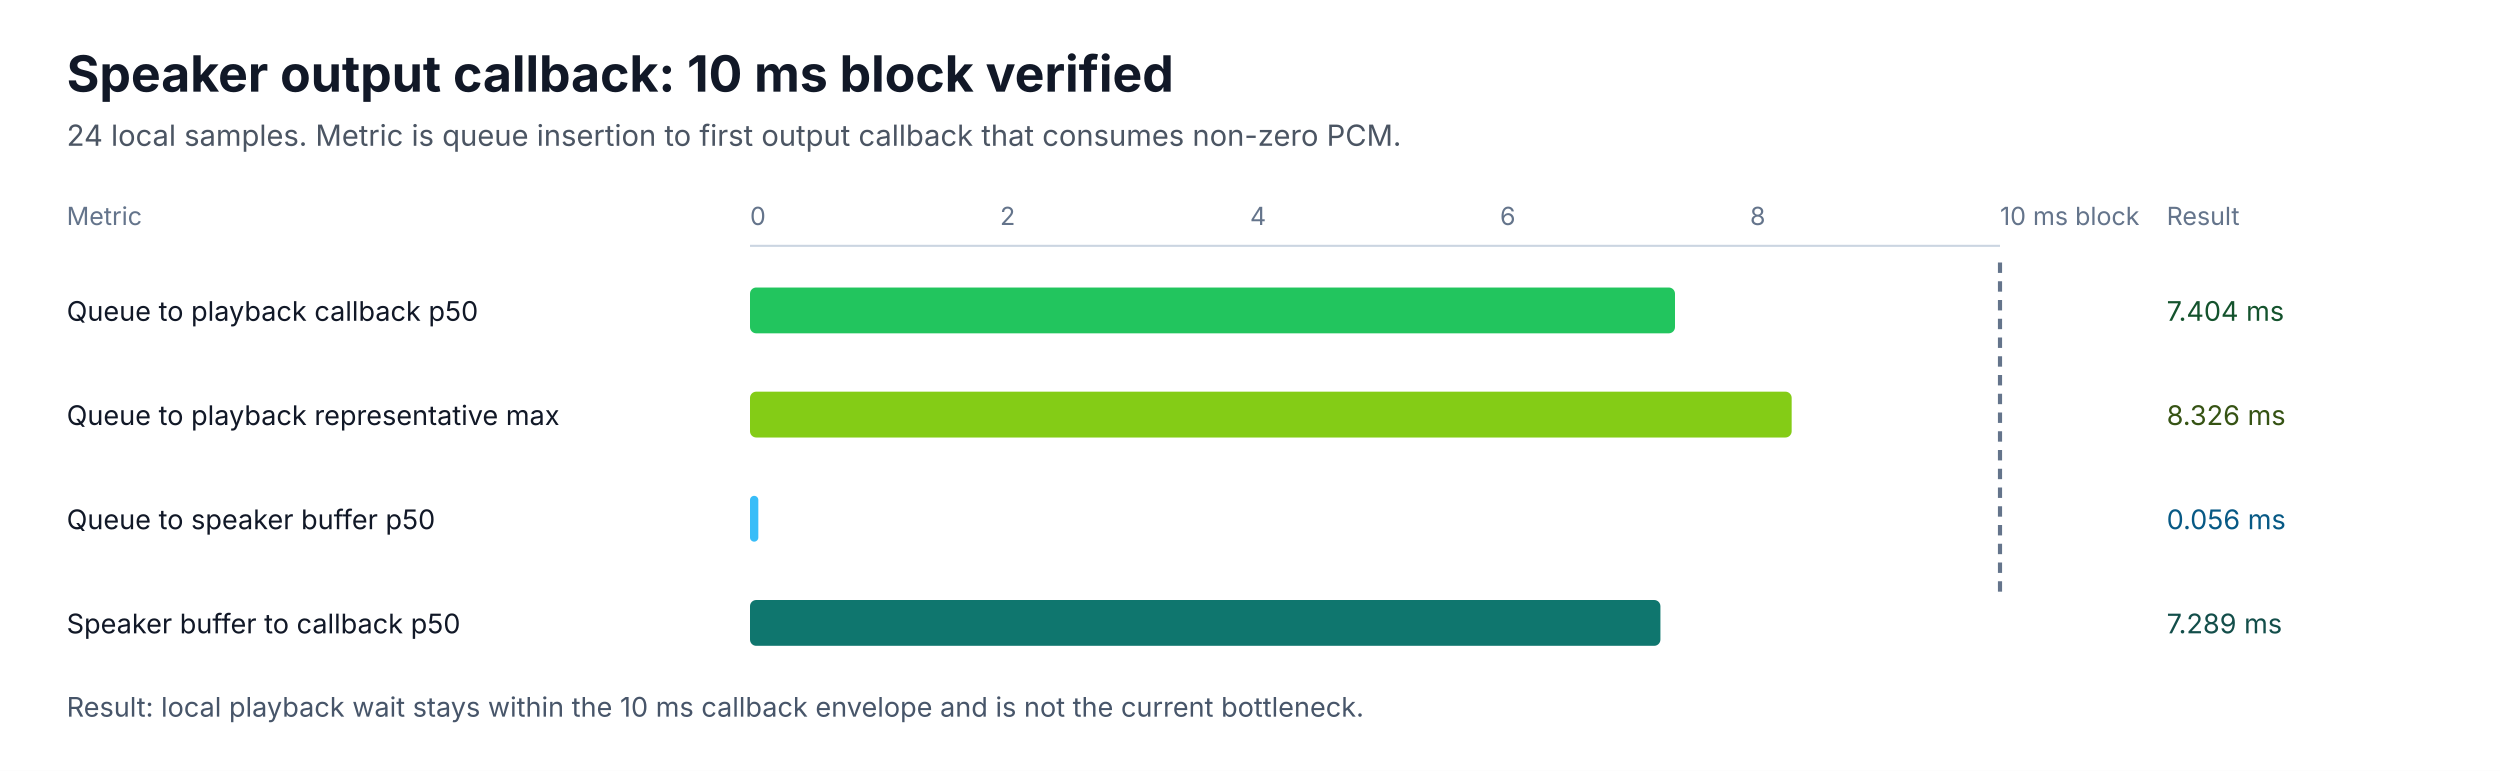
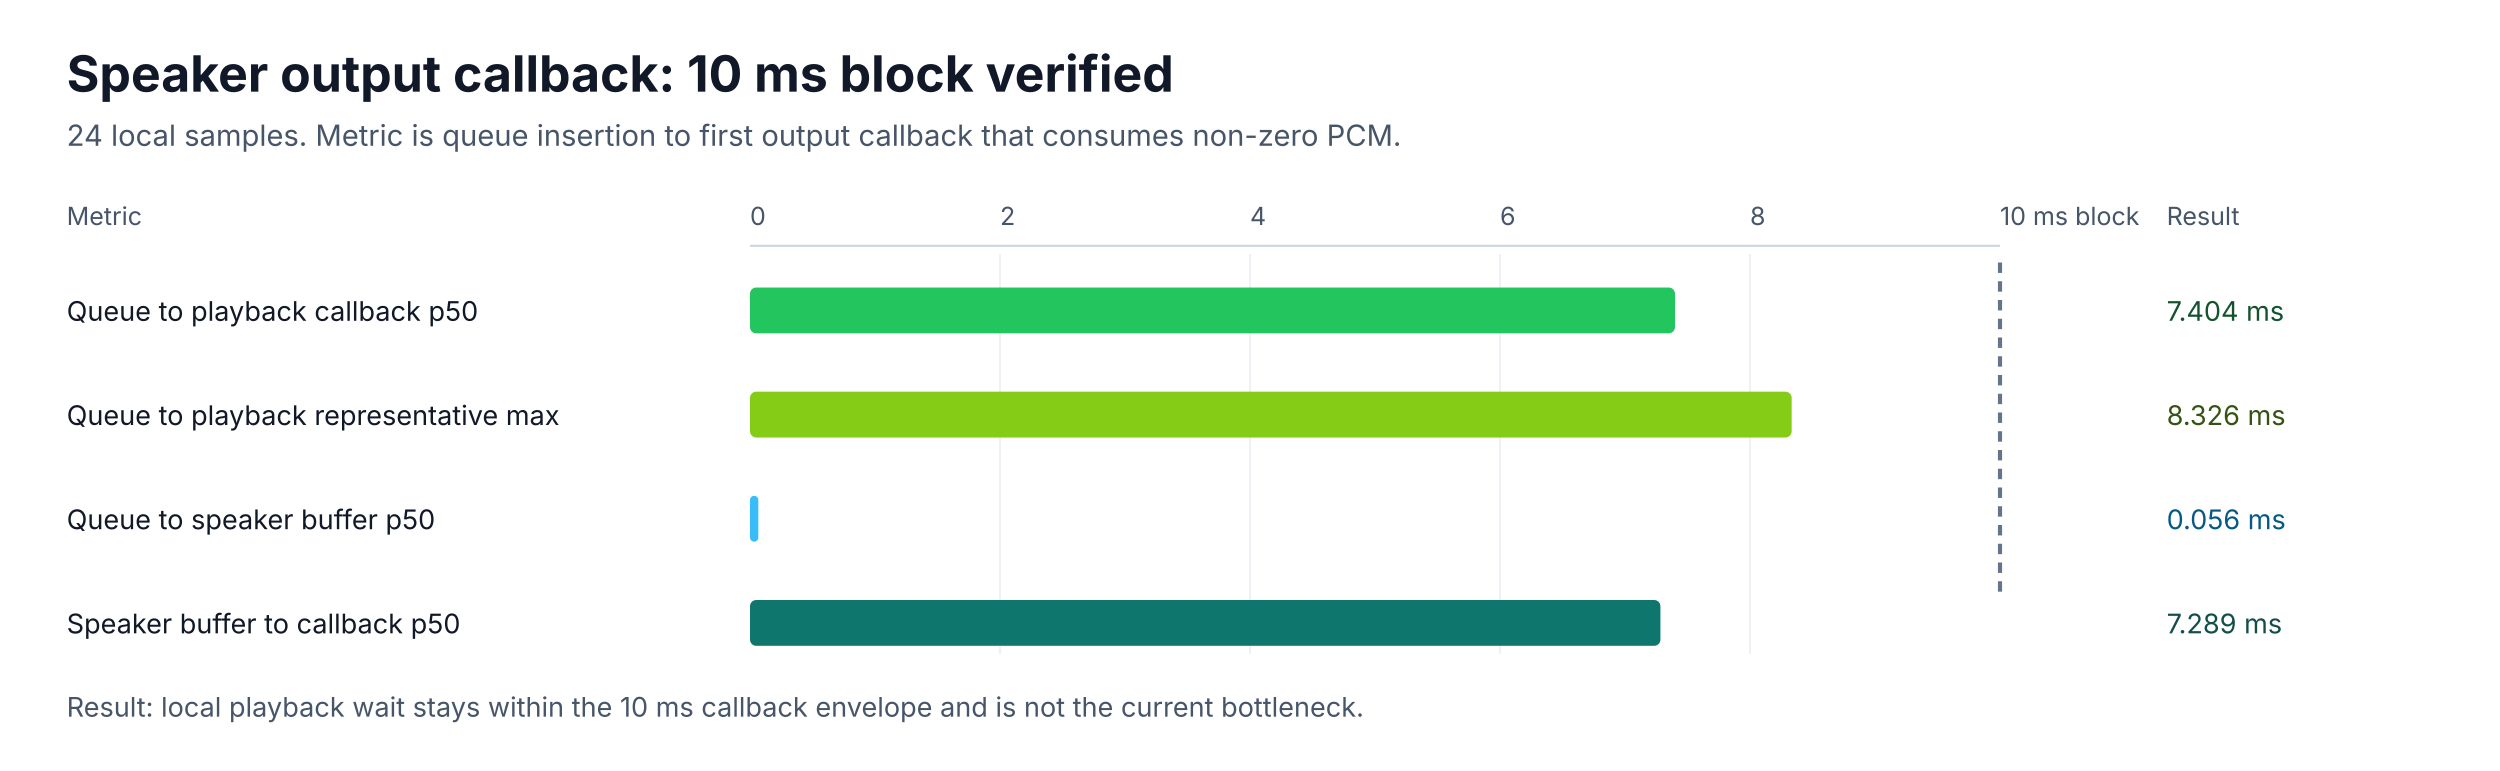
<svg xmlns="http://www.w3.org/2000/svg" width="1200" height="370" viewBox="0 0 1200 370" role="img" aria-labelledby="title desc">
  <rect width="1200" height="370" fill="#ffffff" />
  <text x="32" y="44" font-family="Inter, Arial, sans-serif" font-size="24" font-weight="700" fill="#111827">Speaker output callback: 10 ms block verified</text>
-   <text x="32" y="70" font-family="Inter, Arial, sans-serif" font-size="14" fill="#4b5563">24 local samples. Metric is queue insertion to first output callback that consumes non-zero PCM.</text>
+   <text x="32" y="70" font-family="Inter, Arial, sans-serif" font-size="14" fill="#475569">24 local samples. Metric is queue insertion to first output callback that consumes non-zero PCM.</text>
  <g font-family="Inter, Arial, sans-serif" font-size="12">
-     <text x="32" y="108" fill="#64748b">Metric</text>
-     <text x="360" y="108" fill="#64748b">0</text>
-     <text x="480" y="108" fill="#64748b">2</text>
-     <text x="600" y="108" fill="#64748b">4</text>
-     <text x="720" y="108" fill="#64748b">6</text>
-     <text x="840" y="108" fill="#64748b">8</text>
-     <text x="960" y="108" fill="#64748b">10 ms block</text>
-     <text x="1040" y="108" fill="#64748b">Result</text>
+     <text x="32" y="108" fill="#475569">Metric</text>
+     <text x="360" y="108" fill="#475569">0</text>
+     <text x="480" y="108" fill="#475569">2</text>
+     <text x="600" y="108" fill="#475569">4</text>
+     <text x="720" y="108" fill="#475569">6</text>
+     <text x="840" y="108" fill="#475569">8</text>
+     <text x="960" y="108" fill="#475569">10 ms block</text>
+     <text x="1040" y="108" fill="#475569">Result</text>
    <line x1="360" y1="118" x2="960" y2="118" stroke="#cbd5e1" />
    <line x1="960" y1="126" x2="960" y2="286" stroke="#64748b" stroke-width="2" stroke-dasharray="5 4" />
+   </g>
+   <g stroke="#eef2f7" stroke-width="1">
+     <line x1="480" y1="122" x2="480" y2="314" />
+     <line x1="600" y1="122" x2="600" y2="314" />
+     <line x1="720" y1="122" x2="720" y2="314" />
+     <line x1="840" y1="122" x2="840" y2="314" />
  </g>
  <g font-family="Inter, Arial, sans-serif" font-size="13">
    <text x="32" y="154" fill="#111827">Queue to playback callback p50</text>
    <rect x="360" y="138" width="444" height="22" rx="3" fill="#22c55e" />
    <text x="1040" y="154" fill="#14532d">7.404 ms</text>
    <text x="32" y="204" fill="#111827">Queue to playback representative max</text>
    <rect x="360" y="188" width="500" height="22" rx="3" fill="#84cc16" />
    <text x="1040" y="204" fill="#365314">8.326 ms</text>
    <text x="32" y="254" fill="#111827">Queue to speaker buffer p50</text>
    <rect x="360" y="238" width="4" height="22" rx="2" fill="#38bdf8" />
    <text x="1040" y="254" fill="#075985">0.056 ms</text>
    <text x="32" y="304" fill="#111827">Speaker buffer to callback p50</text>
    <rect x="360" y="288" width="437" height="22" rx="3" fill="#0f766e" />
    <text x="1040" y="304" fill="#134e4a">7.289 ms</text>
  </g>
  <text x="32" y="344" font-family="Inter, Arial, sans-serif" font-size="13" fill="#475569">Result: local playback wait stays within the 10 ms callback envelope and is not the current bottleneck.</text>
</svg>
